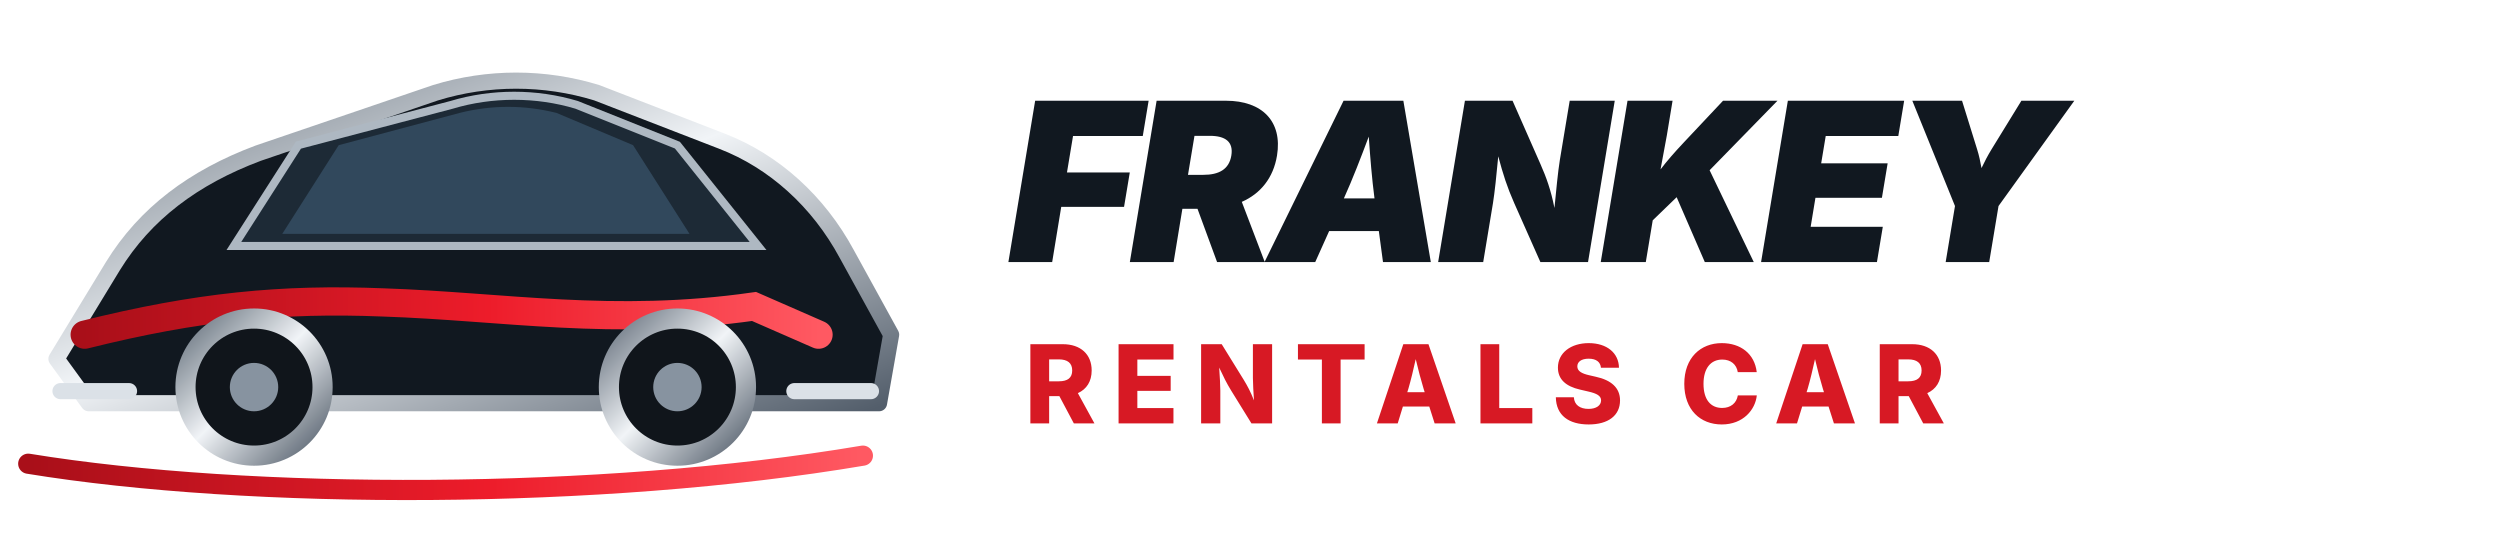
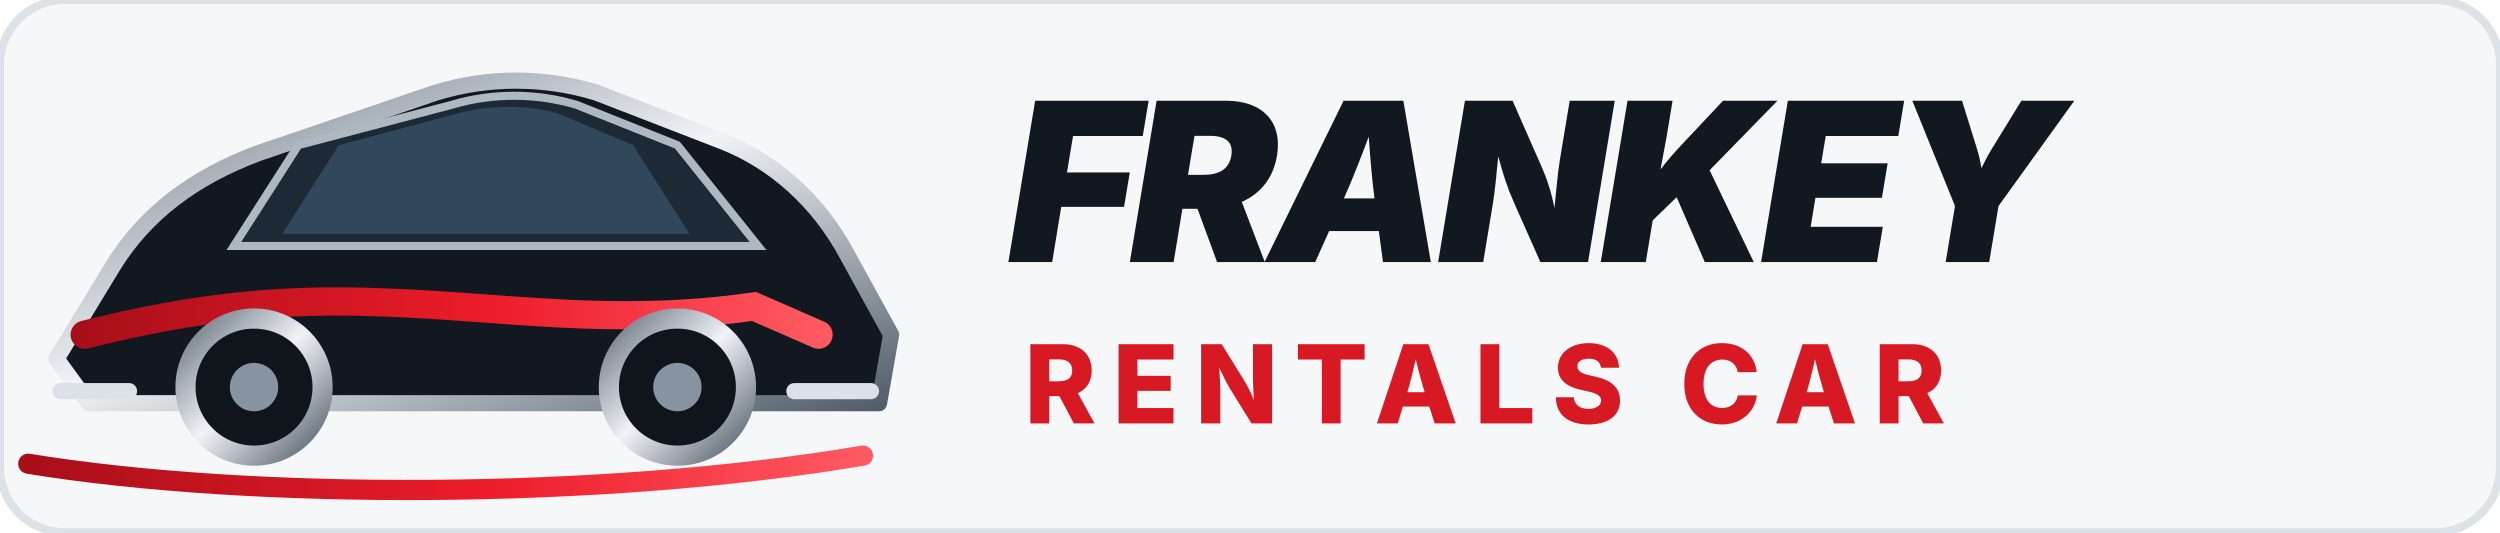
<svg xmlns="http://www.w3.org/2000/svg" viewBox="0 0 620 132" role="img" aria-labelledby="title desc">
+   <rect x="0" y="0" width="620" height="132" rx="16" fill="#f5f7f9" stroke="#dbe2e8" stroke-width="2" />
  <defs>
    <linearGradient id="metal" x1="0" y1="0" x2="1" y2="1">
      <stop offset="0" stop-color="#66717d" />
      <stop offset=".48" stop-color="#f1f4f7" />
      <stop offset="1" stop-color="#535e6b" />
    </linearGradient>
    <linearGradient id="red" x1="0" y1="0" x2="1" y2="0">
      <stop offset="0" stop-color="#a90f19" />
      <stop offset=".55" stop-color="#ed1c2a" />
      <stop offset="1" stop-color="#ff5962" />
    </linearGradient>
  </defs>
  <g transform="translate(5 10)">
    <path d="M9 79 23 56c8-13 20-22 36-28l44-15c13-4 27-4 40 0l31 12c13 5 24 15 31 28l11 20-3 17H17Z" fill="#111820" stroke="url(#metal)" stroke-width="4" stroke-linejoin="round" />
    <path d="m53 51 16-25 38-10c10-3 21-3 31 0l25 10 20 25Z" fill="#1d2a36" stroke="#aeb8c2" stroke-width="2" />
    <path d="m79 26 30-8c8-2 16-2 24 0l19 8 14 22H65Z" fill="#31485c" />
    <path d="M16 73c28-7 49-9 74-8 30 1 57 6 92 1l16 7" fill="none" stroke="url(#red)" stroke-width="7" stroke-linecap="round" />
    <path d="m10 87 17 0m165 0 19 0" stroke="#dbe1e7" stroke-width="4" stroke-linecap="round" />
    <circle cx="58" cy="86" r="17" fill="#10151b" stroke="url(#metal)" stroke-width="5" />
    <circle cx="163" cy="86" r="17" fill="#10151b" stroke="url(#metal)" stroke-width="5" />
    <circle cx="58" cy="86" r="6" fill="#8793a0" />
    <circle cx="163" cy="86" r="6" fill="#8793a0" />
    <path d="M2 105c55 9 142 9 207-2" fill="none" stroke="url(#red)" stroke-width="5" stroke-linecap="round" />
  </g>
  <g transform="translate(250 0)">
    <text x="0" y="65" fill="#111820" font-family="Inter,Arial,sans-serif" font-size="55" font-style="italic" font-weight="900" letter-spacing="-2">FRANKEY</text>
    <text x="4" y="105" fill="#d71924" font-family="Inter,Arial,sans-serif" font-size="27" font-weight="800" letter-spacing="4">RENTALS CAR</text>
  </g>
</svg>
